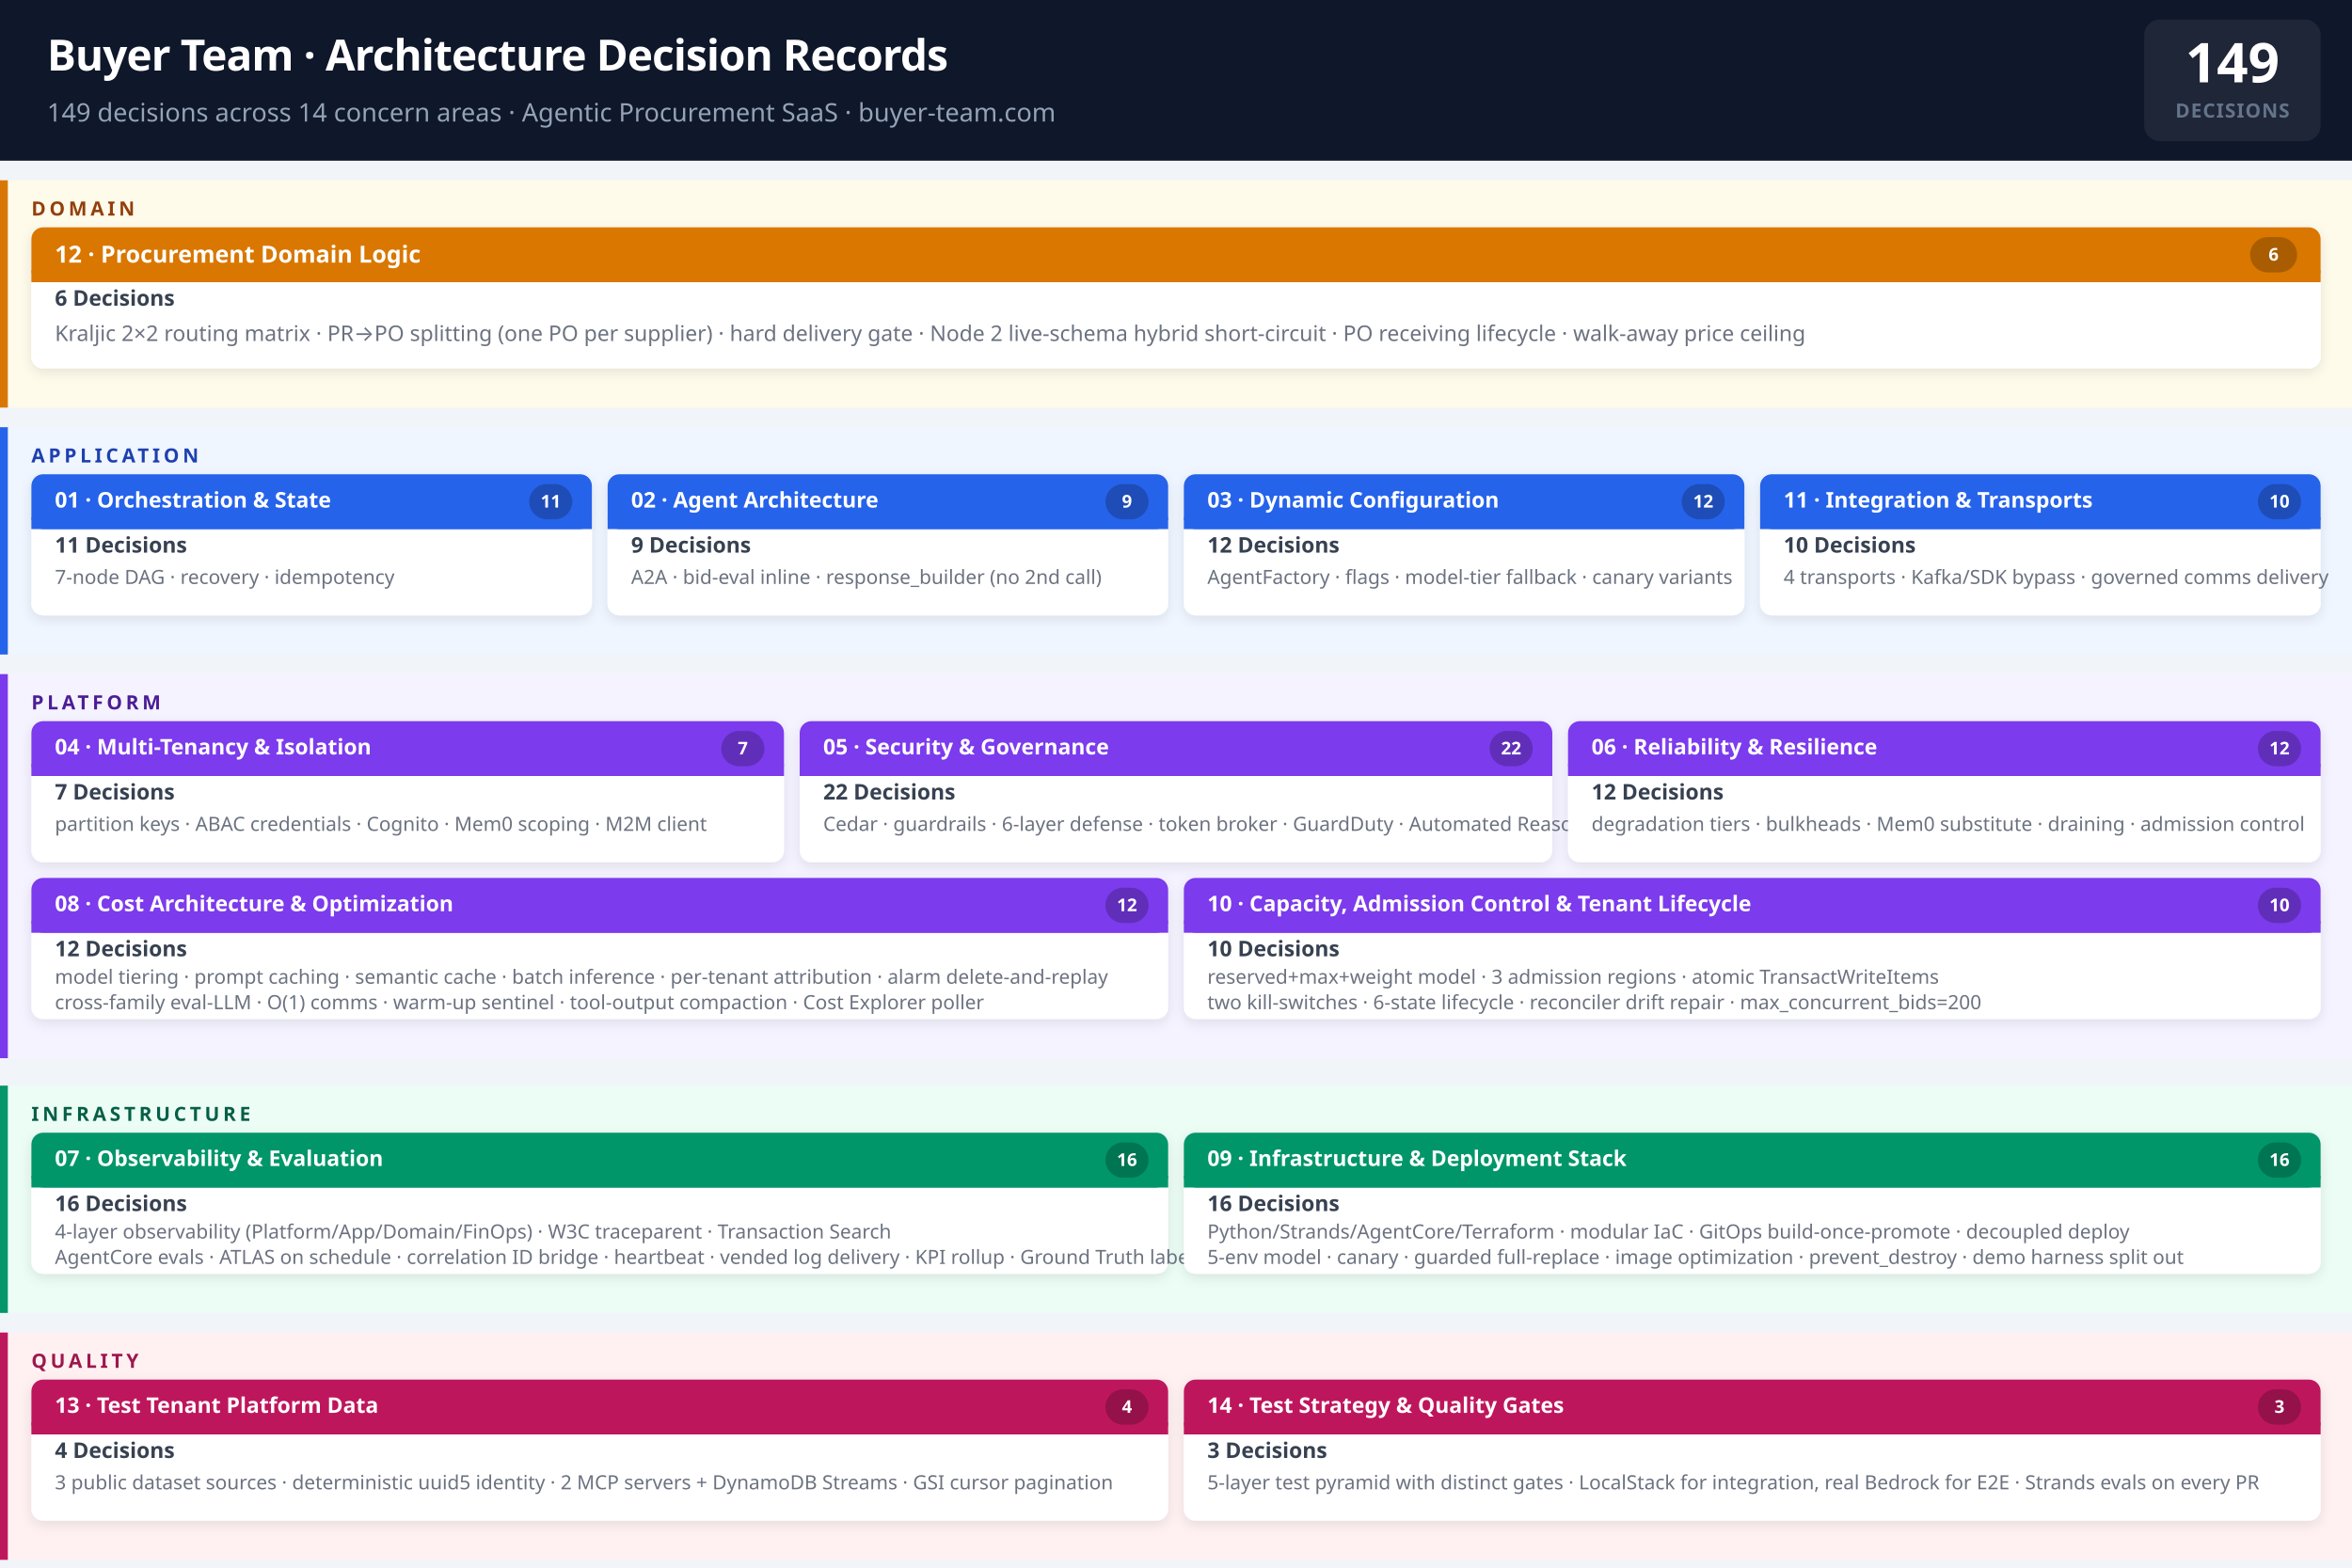
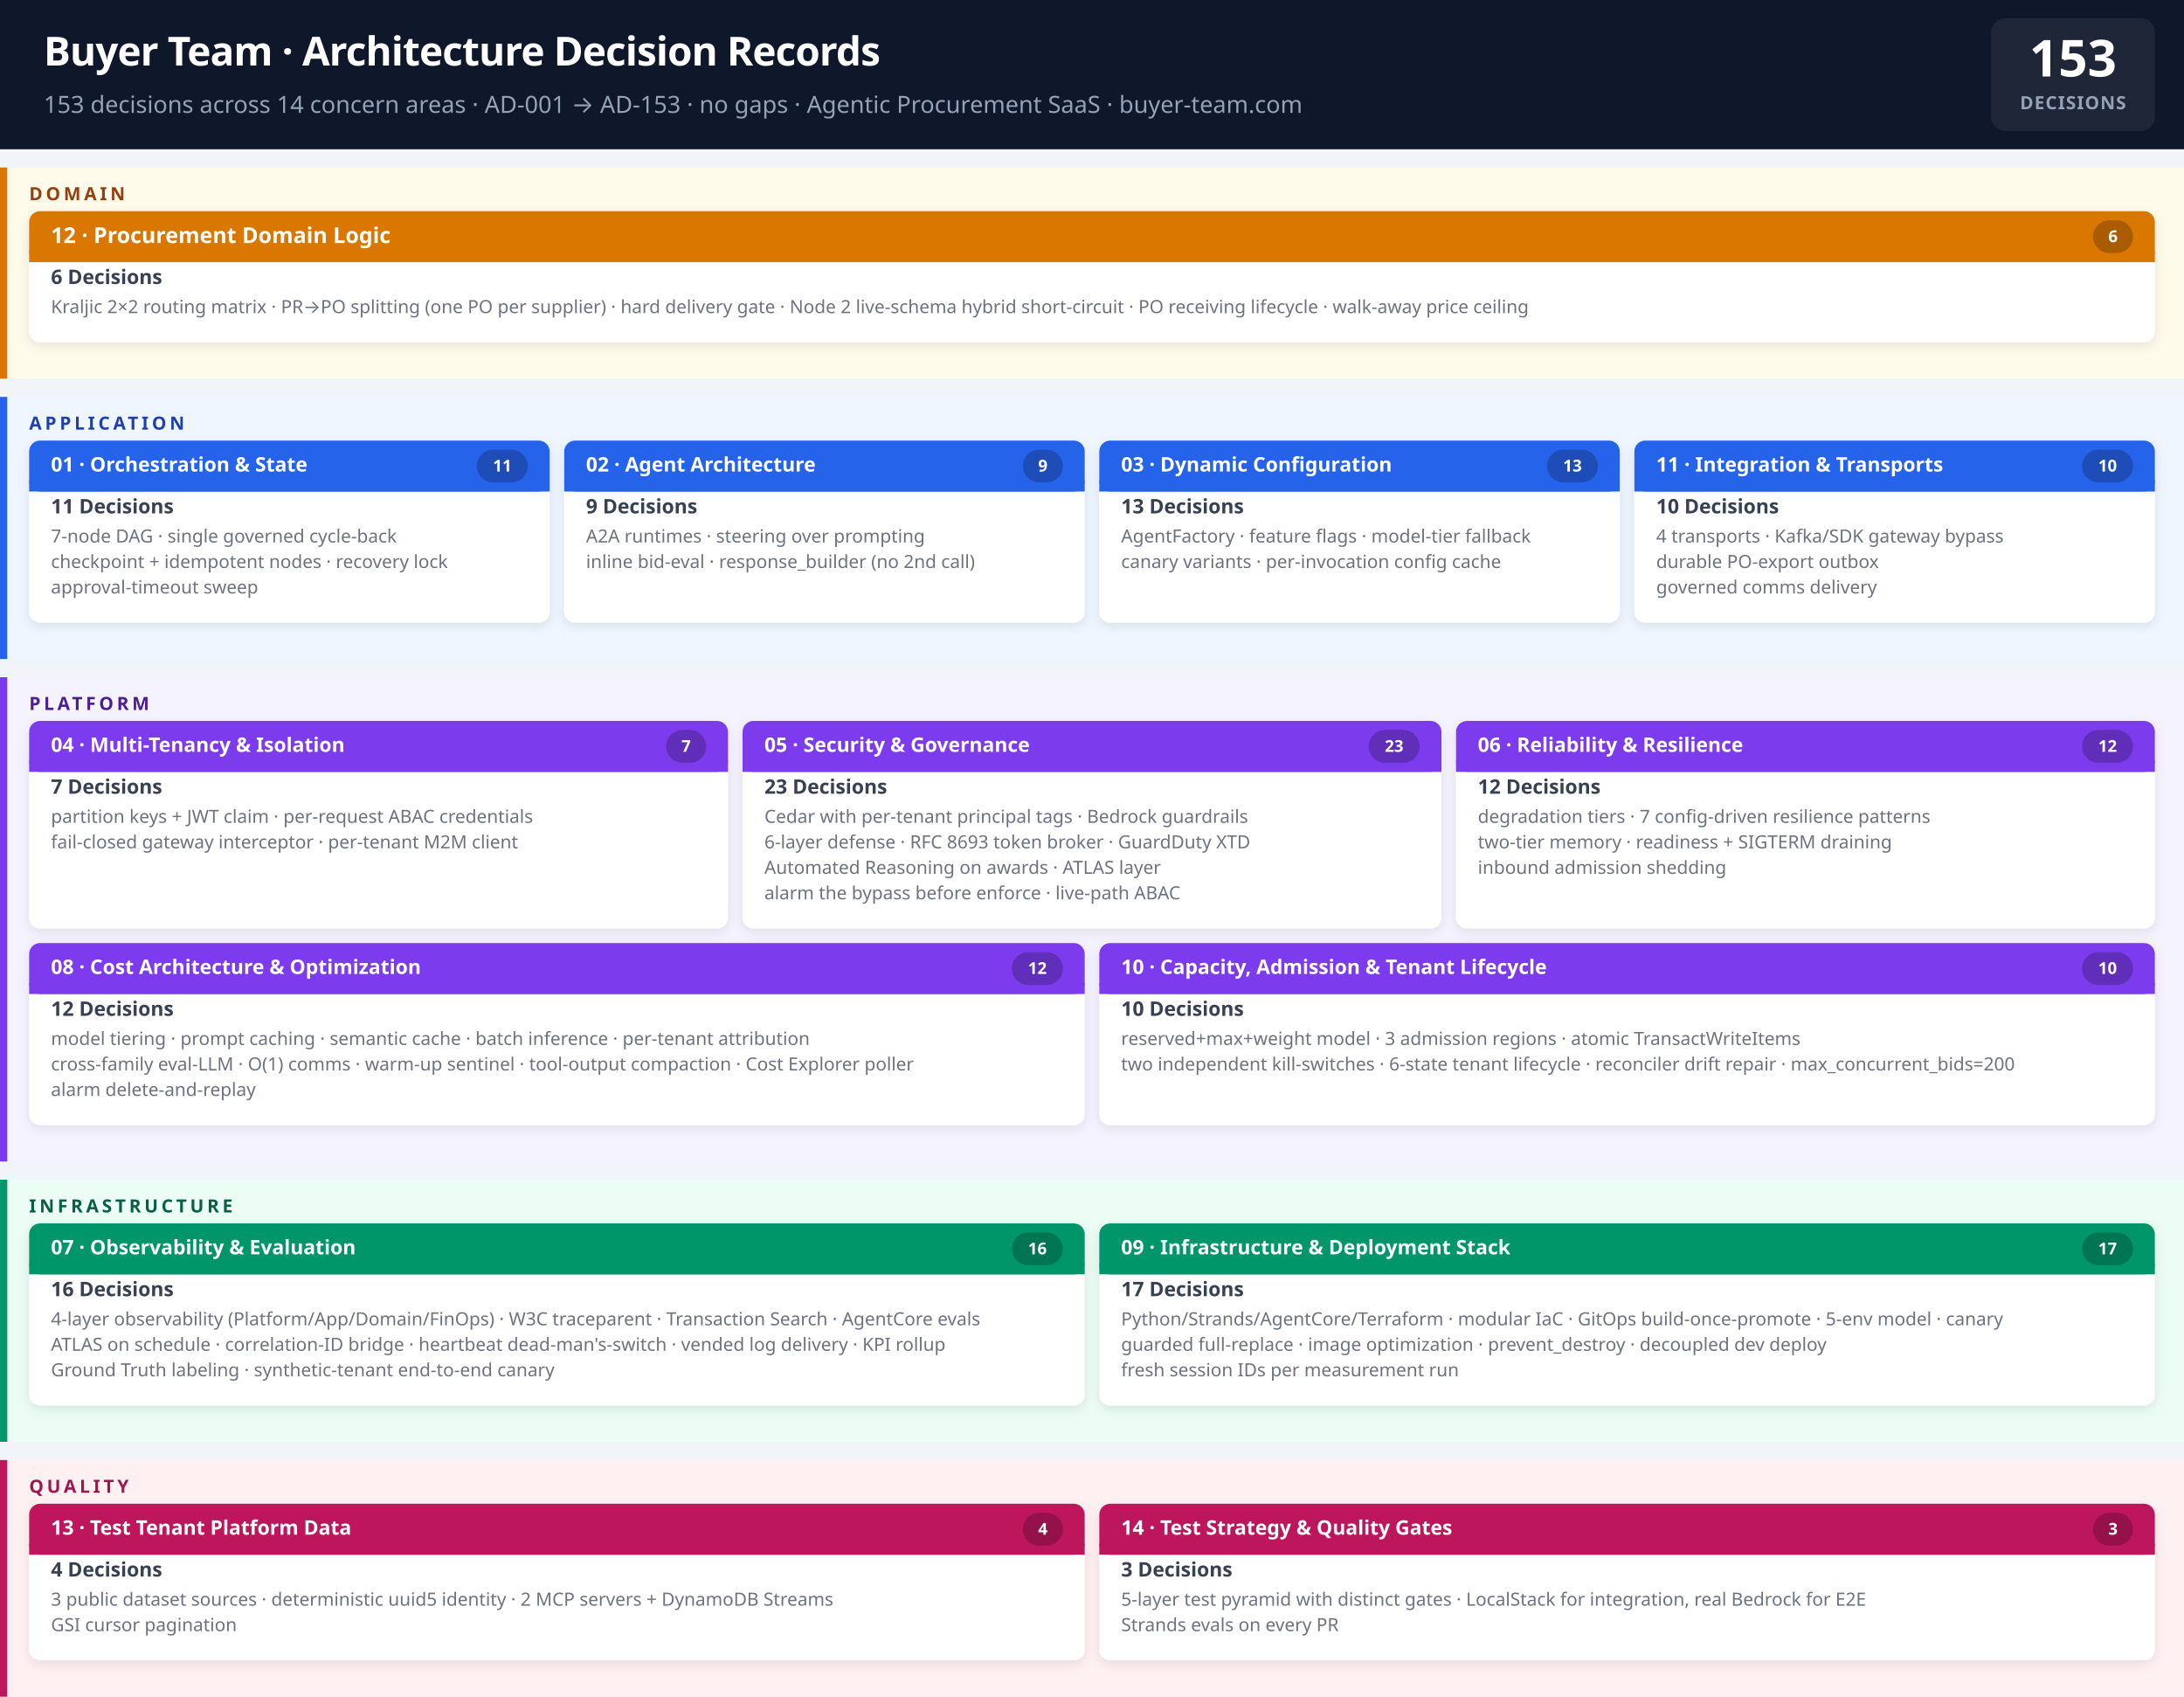
- <svg xmlns="http://www.w3.org/2000/svg" viewBox="0 0 1200 800" width="1200" height="800" font-family="'Segoe UI', system-ui, -apple-system, BlinkMacSystemFont, sans-serif">
+ <svg xmlns="http://www.w3.org/2000/svg" viewBox="0 0 1200 932" width="1200" height="932" font-family="'Segoe UI', system-ui, -apple-system, BlinkMacSystemFont, sans-serif">
  <defs>
    <filter id="shadow" x="-4%" y="-8%" width="108%" height="124%">
      <feDropShadow dx="0" dy="2" stdDeviation="3" flood-color="#00000018" />
    </filter>
  </defs>
-   <rect width="1200" height="800" fill="#f1f5f9" />
+   <rect width="1200" height="932" fill="#f1f5f9" />
  <rect width="1200" height="82" fill="#0f172a" />
  <text x="24" y="36" fill="white" font-size="22" font-weight="700" letter-spacing="-0.4">Buyer Team · Architecture Decision Records</text>
-   <text x="24" y="62" fill="#94a3b8" font-size="13">149 decisions across 14 concern areas · Agentic Procurement SaaS · buyer-team.com</text>
+   <text x="24" y="62" fill="#94a3b8" font-size="13">153 decisions across 14 concern areas · AD-001 → AD-153 · no gaps · Agentic Procurement SaaS · buyer-team.com</text>
  <rect x="1094" y="10" width="90" height="62" rx="8" fill="rgba(255,255,255,0.07)" />
-   <text x="1139" y="42" text-anchor="middle" fill="white" font-size="28" font-weight="800">149</text>
-   <text x="1139" y="60" text-anchor="middle" fill="#64748b" font-size="10" font-weight="600" letter-spacing="0.5">DECISIONS</text>
+   <text x="1139" y="42" text-anchor="middle" fill="white" font-size="28" font-weight="800">153</text>
+   <text x="1139" y="60" text-anchor="middle" fill="#94a3b8" font-size="10" font-weight="600" letter-spacing="0.5">DECISIONS</text>
  <rect x="0" y="92" width="1200" height="116" fill="#fffbeb" />
  <rect x="0" y="92" width="4" height="116" fill="#d97706" />
  <text x="16" y="110" fill="#92400e" font-size="10" font-weight="700" letter-spacing="1.8">DOMAIN</text>
  <g filter="url(#shadow)">
    <rect x="16" y="116" width="1168" height="72" rx="6" fill="white" />
    <rect x="16" y="116" width="1168" height="28" rx="6" fill="#d97706" />
    <rect x="16" y="138" width="1168" height="6" fill="#d97706" />
  </g>
-   <text x="28" y="134" fill="white" font-size="12" font-weight="700">12 · Procurement Domain Logic</text>
-   <rect x="1148" y="121" width="24" height="18" rx="9" fill="rgba(0,0,0,0.22)" />
-   <text x="1160" y="133" fill="white" font-size="9" font-weight="800" text-anchor="middle">6</text>
+   <text x="28" y="133.5" fill="white" font-size="12" font-weight="700">12 · Procurement Domain Logic</text>
+   <rect x="1150" y="121" width="22" height="18" rx="9" fill="rgba(0,0,0,0.22)" />
+   <text x="1161" y="133" fill="white" font-size="9" font-weight="800" text-anchor="middle">6</text>
  <text x="28" y="156" fill="#374151" font-size="11" font-weight="600">6 Decisions</text>
-   <text x="28" y="174" fill="#6b7280" font-size="11">Kraljic 2×2 routing matrix · PR→PO splitting (one PO per supplier) · hard delivery gate · Node 2 live-schema hybrid short-circuit · PO receiving lifecycle · walk-away price ceiling</text>
-   <rect x="0" y="218" width="1200" height="116" fill="#eff6ff" />
-   <rect x="0" y="218" width="4" height="116" fill="#2563eb" />
+   <text x="28" y="172" fill="#6b7280" font-size="10">Kraljic 2×2 routing matrix · PR→PO splitting (one PO per supplier) · hard delivery gate · Node 2 live-schema hybrid short-circuit · PO receiving lifecycle · walk-away price ceiling</text>
+   <rect x="0" y="218" width="1200" height="144" fill="#eff6ff" />
+   <rect x="0" y="218" width="4" height="144" fill="#2563eb" />
  <text x="16" y="236" fill="#1e40af" font-size="10" font-weight="700" letter-spacing="1.8">APPLICATION</text>
  <g filter="url(#shadow)">
-     <rect x="16" y="242" width="286" height="72" rx="6" fill="white" />
+     <rect x="16" y="242" width="286" height="100" rx="6" fill="white" />
    <rect x="16" y="242" width="286" height="28" rx="6" fill="#2563eb" />
    <rect x="16" y="264" width="286" height="6" fill="#2563eb" />
  </g>
  <text x="28" y="259" fill="white" font-size="11" font-weight="700">01 · Orchestration &amp; State</text>
-   <rect x="270" y="247" width="22" height="18" rx="9" fill="rgba(0,0,0,0.22)" />
-   <text x="281" y="259" fill="white" font-size="9" font-weight="800" text-anchor="middle">11</text>
+   <rect x="262" y="247" width="28" height="18" rx="9" fill="rgba(0,0,0,0.22)" />
+   <text x="276" y="259" fill="white" font-size="9" font-weight="800" text-anchor="middle">11</text>
  <text x="28" y="282" fill="#374151" font-size="11" font-weight="600">11 Decisions</text>
-   <text x="28" y="298" fill="#6b7280" font-size="10">7-node DAG · recovery · idempotency</text>
+   <text x="28" y="298" fill="#6b7280" font-size="10">7-node DAG · single governed cycle-back</text>
+   <text x="28" y="312" fill="#6b7280" font-size="10">checkpoint + idempotent nodes · recovery lock</text>
+   <text x="28" y="326" fill="#6b7280" font-size="10">approval-timeout sweep</text>
  <g filter="url(#shadow)">
-     <rect x="310" y="242" width="286" height="72" rx="6" fill="white" />
+     <rect x="310" y="242" width="286" height="100" rx="6" fill="white" />
    <rect x="310" y="242" width="286" height="28" rx="6" fill="#2563eb" />
    <rect x="310" y="264" width="286" height="6" fill="#2563eb" />
  </g>
  <text x="322" y="259" fill="white" font-size="11" font-weight="700">02 · Agent Architecture</text>
-   <rect x="564" y="247" width="22" height="18" rx="9" fill="rgba(0,0,0,0.22)" />
-   <text x="575" y="259" fill="white" font-size="9" font-weight="800" text-anchor="middle">9</text>
+   <rect x="562" y="247" width="22" height="18" rx="9" fill="rgba(0,0,0,0.22)" />
+   <text x="573" y="259" fill="white" font-size="9" font-weight="800" text-anchor="middle">9</text>
  <text x="322" y="282" fill="#374151" font-size="11" font-weight="600">9 Decisions</text>
-   <text x="322" y="298" fill="#6b7280" font-size="10">A2A · bid-eval inline · response_builder (no 2nd call)</text>
+   <text x="322" y="298" fill="#6b7280" font-size="10">A2A runtimes · steering over prompting</text>
+   <text x="322" y="312" fill="#6b7280" font-size="10">inline bid-eval · response_builder (no 2nd call)</text>
  <g filter="url(#shadow)">
-     <rect x="604" y="242" width="286" height="72" rx="6" fill="white" />
+     <rect x="604" y="242" width="286" height="100" rx="6" fill="white" />
    <rect x="604" y="242" width="286" height="28" rx="6" fill="#2563eb" />
    <rect x="604" y="264" width="286" height="6" fill="#2563eb" />
  </g>
  <text x="616" y="259" fill="white" font-size="11" font-weight="700">03 · Dynamic Configuration</text>
-   <rect x="858" y="247" width="22" height="18" rx="9" fill="rgba(0,0,0,0.22)" />
-   <text x="869" y="259" fill="white" font-size="9" font-weight="800" text-anchor="middle">12</text>
-   <text x="616" y="282" fill="#374151" font-size="11" font-weight="600">12 Decisions</text>
-   <text x="616" y="298" fill="#6b7280" font-size="10">AgentFactory · flags · model-tier fallback · canary variants</text>
+   <rect x="850" y="247" width="28" height="18" rx="9" fill="rgba(0,0,0,0.22)" />
+   <text x="864" y="259" fill="white" font-size="9" font-weight="800" text-anchor="middle">13</text>
+   <text x="616" y="282" fill="#374151" font-size="11" font-weight="600">13 Decisions</text>
+   <text x="616" y="298" fill="#6b7280" font-size="10">AgentFactory · feature flags · model-tier fallback</text>
+   <text x="616" y="312" fill="#6b7280" font-size="10">canary variants · per-invocation config cache</text>
  <g filter="url(#shadow)">
-     <rect x="898" y="242" width="286" height="72" rx="6" fill="white" />
+     <rect x="898" y="242" width="286" height="100" rx="6" fill="white" />
    <rect x="898" y="242" width="286" height="28" rx="6" fill="#2563eb" />
    <rect x="898" y="264" width="286" height="6" fill="#2563eb" />
  </g>
  <text x="910" y="259" fill="white" font-size="11" font-weight="700">11 · Integration &amp; Transports</text>
-   <rect x="1152" y="247" width="22" height="18" rx="9" fill="rgba(0,0,0,0.22)" />
-   <text x="1163" y="259" fill="white" font-size="9" font-weight="800" text-anchor="middle">10</text>
+   <rect x="1144" y="247" width="28" height="18" rx="9" fill="rgba(0,0,0,0.22)" />
+   <text x="1158" y="259" fill="white" font-size="9" font-weight="800" text-anchor="middle">10</text>
  <text x="910" y="282" fill="#374151" font-size="11" font-weight="600">10 Decisions</text>
-   <text x="910" y="298" fill="#6b7280" font-size="10">4 transports · Kafka/SDK bypass · governed comms delivery</text>
-   <rect x="0" y="344" width="1200" height="196" fill="#f5f3ff" />
-   <rect x="0" y="344" width="4" height="196" fill="#7c3aed" />
-   <text x="16" y="362" fill="#4c1d95" font-size="10" font-weight="700" letter-spacing="1.8">PLATFORM</text>
+   <text x="910" y="298" fill="#6b7280" font-size="10">4 transports · Kafka/SDK gateway bypass</text>
+   <text x="910" y="312" fill="#6b7280" font-size="10">durable PO-export outbox</text>
+   <text x="910" y="326" fill="#6b7280" font-size="10">governed comms delivery</text>
+   <rect x="0" y="372" width="1200" height="266" fill="#f5f3ff" />
+   <rect x="0" y="372" width="4" height="266" fill="#7c3aed" />
+   <text x="16" y="390" fill="#4c1d95" font-size="10" font-weight="700" letter-spacing="1.8">PLATFORM</text>
  <g filter="url(#shadow)">
-     <rect x="16" y="368" width="384" height="72" rx="6" fill="white" />
-     <rect x="16" y="368" width="384" height="28" rx="6" fill="#7c3aed" />
-     <rect x="16" y="390" width="384" height="6" fill="#7c3aed" />
+     <rect x="16" y="396" width="384" height="114" rx="6" fill="white" />
+     <rect x="16" y="396" width="384" height="28" rx="6" fill="#7c3aed" />
+     <rect x="16" y="418" width="384" height="6" fill="#7c3aed" />
  </g>
-   <text x="28" y="385" fill="white" font-size="11" font-weight="700">04 · Multi-Tenancy &amp; Isolation</text>
-   <rect x="368" y="373" width="22" height="18" rx="9" fill="rgba(0,0,0,0.22)" />
-   <text x="379" y="385" fill="white" font-size="9" font-weight="800" text-anchor="middle">7</text>
-   <text x="28" y="408" fill="#374151" font-size="11" font-weight="600">7 Decisions</text>
-   <text x="28" y="424" fill="#6b7280" font-size="10">partition keys · ABAC credentials · Cognito · Mem0 scoping · M2M client</text>
+   <text x="28" y="413" fill="white" font-size="11" font-weight="700">04 · Multi-Tenancy &amp; Isolation</text>
+   <rect x="366" y="401" width="22" height="18" rx="9" fill="rgba(0,0,0,0.22)" />
+   <text x="377" y="413" fill="white" font-size="9" font-weight="800" text-anchor="middle">7</text>
+   <text x="28" y="436" fill="#374151" font-size="11" font-weight="600">7 Decisions</text>
+   <text x="28" y="452" fill="#6b7280" font-size="10">partition keys + JWT claim · per-request ABAC credentials</text>
+   <text x="28" y="466" fill="#6b7280" font-size="10">fail-closed gateway interceptor · per-tenant M2M client</text>
  <g filter="url(#shadow)">
-     <rect x="408" y="368" width="384" height="72" rx="6" fill="white" />
-     <rect x="408" y="368" width="384" height="28" rx="6" fill="#7c3aed" />
-     <rect x="408" y="390" width="384" height="6" fill="#7c3aed" />
+     <rect x="408" y="396" width="384" height="114" rx="6" fill="white" />
+     <rect x="408" y="396" width="384" height="28" rx="6" fill="#7c3aed" />
+     <rect x="408" y="418" width="384" height="6" fill="#7c3aed" />
  </g>
-   <text x="420" y="385" fill="white" font-size="11" font-weight="700">05 · Security &amp; Governance</text>
-   <rect x="760" y="373" width="22" height="18" rx="9" fill="rgba(0,0,0,0.22)" />
-   <text x="771" y="385" fill="white" font-size="9" font-weight="800" text-anchor="middle">22</text>
-   <text x="420" y="408" fill="#374151" font-size="11" font-weight="600">22 Decisions</text>
-   <text x="420" y="424" fill="#6b7280" font-size="10">Cedar · guardrails · 6-layer defense · token broker · GuardDuty · Automated Reasoning · ATLAS layer</text>
+   <text x="420" y="413" fill="white" font-size="11" font-weight="700">05 · Security &amp; Governance</text>
+   <rect x="752" y="401" width="28" height="18" rx="9" fill="rgba(0,0,0,0.22)" />
+   <text x="766" y="413" fill="white" font-size="9" font-weight="800" text-anchor="middle">23</text>
+   <text x="420" y="436" fill="#374151" font-size="11" font-weight="600">23 Decisions</text>
+   <text x="420" y="452" fill="#6b7280" font-size="10">Cedar with per-tenant principal tags · Bedrock guardrails</text>
+   <text x="420" y="466" fill="#6b7280" font-size="10">6-layer defense · RFC 8693 token broker · GuardDuty XTD</text>
+   <text x="420" y="480" fill="#6b7280" font-size="10">Automated Reasoning on awards · ATLAS layer</text>
+   <text x="420" y="494" fill="#6b7280" font-size="10">alarm the bypass before enforce · live-path ABAC</text>
  <g filter="url(#shadow)">
-     <rect x="800" y="368" width="384" height="72" rx="6" fill="white" />
-     <rect x="800" y="368" width="384" height="28" rx="6" fill="#7c3aed" />
-     <rect x="800" y="390" width="384" height="6" fill="#7c3aed" />
+     <rect x="800" y="396" width="384" height="114" rx="6" fill="white" />
+     <rect x="800" y="396" width="384" height="28" rx="6" fill="#7c3aed" />
+     <rect x="800" y="418" width="384" height="6" fill="#7c3aed" />
  </g>
-   <text x="812" y="385" fill="white" font-size="11" font-weight="700">06 · Reliability &amp; Resilience</text>
-   <rect x="1152" y="373" width="22" height="18" rx="9" fill="rgba(0,0,0,0.22)" />
-   <text x="1163" y="385" fill="white" font-size="9" font-weight="800" text-anchor="middle">12</text>
-   <text x="812" y="408" fill="#374151" font-size="11" font-weight="600">12 Decisions</text>
-   <text x="812" y="424" fill="#6b7280" font-size="10">degradation tiers · bulkheads · Mem0 substitute · draining · admission control</text>
+   <text x="812" y="413" fill="white" font-size="11" font-weight="700">06 · Reliability &amp; Resilience</text>
+   <rect x="1144" y="401" width="28" height="18" rx="9" fill="rgba(0,0,0,0.22)" />
+   <text x="1158" y="413" fill="white" font-size="9" font-weight="800" text-anchor="middle">12</text>
+   <text x="812" y="436" fill="#374151" font-size="11" font-weight="600">12 Decisions</text>
+   <text x="812" y="452" fill="#6b7280" font-size="10">degradation tiers · 7 config-driven resilience patterns</text>
+   <text x="812" y="466" fill="#6b7280" font-size="10">two-tier memory · readiness + SIGTERM draining</text>
+   <text x="812" y="480" fill="#6b7280" font-size="10">inbound admission shedding</text>
  <g filter="url(#shadow)">
-     <rect x="16" y="448" width="580" height="72" rx="6" fill="white" />
-     <rect x="16" y="448" width="580" height="28" rx="6" fill="#7c3aed" />
-     <rect x="16" y="470" width="580" height="6" fill="#7c3aed" />
+     <rect x="16" y="518" width="580" height="100" rx="6" fill="white" />
+     <rect x="16" y="518" width="580" height="28" rx="6" fill="#7c3aed" />
+     <rect x="16" y="540" width="580" height="6" fill="#7c3aed" />
  </g>
-   <text x="28" y="465" fill="white" font-size="11" font-weight="700">08 · Cost Architecture &amp; Optimization</text>
-   <rect x="564" y="453" width="22" height="18" rx="9" fill="rgba(0,0,0,0.22)" />
-   <text x="575" y="465" fill="white" font-size="9" font-weight="800" text-anchor="middle">12</text>
-   <text x="28" y="488" fill="#374151" font-size="11" font-weight="600">12 Decisions</text>
-   <text x="28" y="502" fill="#6b7280" font-size="10">model tiering · prompt caching · semantic cache · batch inference · per-tenant attribution · alarm delete-and-replay</text>
-   <text x="28" y="515" fill="#6b7280" font-size="10">cross-family eval-LLM · O(1) comms · warm-up sentinel · tool-output compaction · Cost Explorer poller</text>
+   <text x="28" y="535" fill="white" font-size="11" font-weight="700">08 · Cost Architecture &amp; Optimization</text>
+   <rect x="556" y="523" width="28" height="18" rx="9" fill="rgba(0,0,0,0.22)" />
+   <text x="570" y="535" fill="white" font-size="9" font-weight="800" text-anchor="middle">12</text>
+   <text x="28" y="558" fill="#374151" font-size="11" font-weight="600">12 Decisions</text>
+   <text x="28" y="574" fill="#6b7280" font-size="10">model tiering · prompt caching · semantic cache · batch inference · per-tenant attribution</text>
+   <text x="28" y="588" fill="#6b7280" font-size="10">cross-family eval-LLM · O(1) comms · warm-up sentinel · tool-output compaction · Cost Explorer poller</text>
+   <text x="28" y="602" fill="#6b7280" font-size="10">alarm delete-and-replay</text>
  <g filter="url(#shadow)">
-     <rect x="604" y="448" width="580" height="72" rx="6" fill="white" />
-     <rect x="604" y="448" width="580" height="28" rx="6" fill="#7c3aed" />
-     <rect x="604" y="470" width="580" height="6" fill="#7c3aed" />
+     <rect x="604" y="518" width="580" height="100" rx="6" fill="white" />
+     <rect x="604" y="518" width="580" height="28" rx="6" fill="#7c3aed" />
+     <rect x="604" y="540" width="580" height="6" fill="#7c3aed" />
  </g>
-   <text x="616" y="465" fill="white" font-size="11" font-weight="700">10 · Capacity, Admission Control &amp; Tenant Lifecycle</text>
-   <rect x="1152" y="453" width="22" height="18" rx="9" fill="rgba(0,0,0,0.22)" />
-   <text x="1163" y="465" fill="white" font-size="9" font-weight="800" text-anchor="middle">10</text>
-   <text x="616" y="488" fill="#374151" font-size="11" font-weight="600">10 Decisions</text>
-   <text x="616" y="502" fill="#6b7280" font-size="10">reserved+max+weight model · 3 admission regions · atomic TransactWriteItems</text>
-   <text x="616" y="515" fill="#6b7280" font-size="10">two kill-switches · 6-state lifecycle · reconciler drift repair · max_concurrent_bids=200</text>
-   <rect x="0" y="554" width="1200" height="116" fill="#ecfdf5" />
-   <rect x="0" y="554" width="4" height="116" fill="#059669" />
-   <text x="16" y="572" fill="#065f46" font-size="10" font-weight="700" letter-spacing="1.8">INFRASTRUCTURE</text>
+   <text x="616" y="535" fill="white" font-size="11" font-weight="700">10 · Capacity, Admission &amp; Tenant Lifecycle</text>
+   <rect x="1144" y="523" width="28" height="18" rx="9" fill="rgba(0,0,0,0.22)" />
+   <text x="1158" y="535" fill="white" font-size="9" font-weight="800" text-anchor="middle">10</text>
+   <text x="616" y="558" fill="#374151" font-size="11" font-weight="600">10 Decisions</text>
+   <text x="616" y="574" fill="#6b7280" font-size="10">reserved+max+weight model · 3 admission regions · atomic TransactWriteItems</text>
+   <text x="616" y="588" fill="#6b7280" font-size="10">two independent kill-switches · 6-state tenant lifecycle · reconciler drift repair · max_concurrent_bids=200</text>
+   <rect x="0" y="648" width="1200" height="144" fill="#ecfdf5" />
+   <rect x="0" y="648" width="4" height="144" fill="#059669" />
+   <text x="16" y="666" fill="#065f46" font-size="10" font-weight="700" letter-spacing="1.8">INFRASTRUCTURE</text>
  <g filter="url(#shadow)">
-     <rect x="16" y="578" width="580" height="72" rx="6" fill="white" />
-     <rect x="16" y="578" width="580" height="28" rx="6" fill="#059669" />
-     <rect x="16" y="600" width="580" height="6" fill="#059669" />
+     <rect x="16" y="672" width="580" height="100" rx="6" fill="white" />
+     <rect x="16" y="672" width="580" height="28" rx="6" fill="#059669" />
+     <rect x="16" y="694" width="580" height="6" fill="#059669" />
  </g>
-   <text x="28" y="595" fill="white" font-size="11" font-weight="700">07 · Observability &amp; Evaluation</text>
-   <rect x="564" y="583" width="22" height="18" rx="9" fill="rgba(0,0,0,0.22)" />
-   <text x="575" y="595" fill="white" font-size="9" font-weight="800" text-anchor="middle">16</text>
-   <text x="28" y="618" fill="#374151" font-size="11" font-weight="600">16 Decisions</text>
-   <text x="28" y="632" fill="#6b7280" font-size="10">4-layer observability (Platform/App/Domain/FinOps) · W3C traceparent · Transaction Search</text>
-   <text x="28" y="645" fill="#6b7280" font-size="10">AgentCore evals · ATLAS on schedule · correlation ID bridge · heartbeat · vended log delivery · KPI rollup · Ground Truth labeling · scheduled-Lambda alarm registry</text>
+   <text x="28" y="689" fill="white" font-size="11" font-weight="700">07 · Observability &amp; Evaluation</text>
+   <rect x="556" y="677" width="28" height="18" rx="9" fill="rgba(0,0,0,0.22)" />
+   <text x="570" y="689" fill="white" font-size="9" font-weight="800" text-anchor="middle">16</text>
+   <text x="28" y="712" fill="#374151" font-size="11" font-weight="600">16 Decisions</text>
+   <text x="28" y="728" fill="#6b7280" font-size="10">4-layer observability (Platform/App/Domain/FinOps) · W3C traceparent · Transaction Search · AgentCore evals</text>
+   <text x="28" y="742" fill="#6b7280" font-size="10">ATLAS on schedule · correlation-ID bridge · heartbeat dead-man's-switch · vended log delivery · KPI rollup</text>
+   <text x="28" y="756" fill="#6b7280" font-size="10">Ground Truth labeling · synthetic-tenant end-to-end canary</text>
  <g filter="url(#shadow)">
-     <rect x="604" y="578" width="580" height="72" rx="6" fill="white" />
-     <rect x="604" y="578" width="580" height="28" rx="6" fill="#059669" />
-     <rect x="604" y="600" width="580" height="6" fill="#059669" />
+     <rect x="604" y="672" width="580" height="100" rx="6" fill="white" />
+     <rect x="604" y="672" width="580" height="28" rx="6" fill="#059669" />
+     <rect x="604" y="694" width="580" height="6" fill="#059669" />
  </g>
-   <text x="616" y="595" fill="white" font-size="11" font-weight="700">09 · Infrastructure &amp; Deployment Stack</text>
-   <rect x="1152" y="583" width="22" height="18" rx="9" fill="rgba(0,0,0,0.22)" />
-   <text x="1163" y="595" fill="white" font-size="9" font-weight="800" text-anchor="middle">16</text>
-   <text x="616" y="618" fill="#374151" font-size="11" font-weight="600">16 Decisions</text>
-   <text x="616" y="632" fill="#6b7280" font-size="10">Python/Strands/AgentCore/Terraform · modular IaC · GitOps build-once-promote · decoupled deploy</text>
-   <text x="616" y="645" fill="#6b7280" font-size="10">5-env model · canary · guarded full-replace · image optimization · prevent_destroy · demo harness split out</text>
-   <rect x="0" y="680" width="1200" height="116" fill="#fff1f2" />
-   <rect x="0" y="680" width="4" height="116" fill="#be185d" />
-   <text x="16" y="698" fill="#9d174d" font-size="10" font-weight="700" letter-spacing="1.8">QUALITY</text>
+   <text x="616" y="689" fill="white" font-size="11" font-weight="700">09 · Infrastructure &amp; Deployment Stack</text>
+   <rect x="1144" y="677" width="28" height="18" rx="9" fill="rgba(0,0,0,0.22)" />
+   <text x="1158" y="689" fill="white" font-size="9" font-weight="800" text-anchor="middle">17</text>
+   <text x="616" y="712" fill="#374151" font-size="11" font-weight="600">17 Decisions</text>
+   <text x="616" y="728" fill="#6b7280" font-size="10">Python/Strands/AgentCore/Terraform · modular IaC · GitOps build-once-promote · 5-env model · canary</text>
+   <text x="616" y="742" fill="#6b7280" font-size="10">guarded full-replace · image optimization · prevent_destroy · decoupled dev deploy</text>
+   <text x="616" y="756" fill="#6b7280" font-size="10">fresh session IDs per measurement run</text>
+   <rect x="0" y="802" width="1200" height="130" fill="#fff1f2" />
+   <rect x="0" y="802" width="4" height="130" fill="#be185d" />
+   <text x="16" y="820" fill="#9d174d" font-size="10" font-weight="700" letter-spacing="1.8">QUALITY</text>
  <g filter="url(#shadow)">
-     <rect x="16" y="704" width="580" height="72" rx="6" fill="white" />
-     <rect x="16" y="704" width="580" height="28" rx="6" fill="#be185d" />
-     <rect x="16" y="726" width="580" height="6" fill="#be185d" />
+     <rect x="16" y="826" width="580" height="86" rx="6" fill="white" />
+     <rect x="16" y="826" width="580" height="28" rx="6" fill="#be185d" />
+     <rect x="16" y="848" width="580" height="6" fill="#be185d" />
  </g>
-   <text x="28" y="721" fill="white" font-size="11" font-weight="700">13 · Test Tenant Platform Data</text>
-   <rect x="564" y="709" width="22" height="18" rx="9" fill="rgba(0,0,0,0.22)" />
-   <text x="575" y="721" fill="white" font-size="9" font-weight="800" text-anchor="middle">4</text>
-   <text x="28" y="744" fill="#374151" font-size="11" font-weight="600">4 Decisions</text>
-   <text x="28" y="760" fill="#6b7280" font-size="10">3 public dataset sources · deterministic uuid5 identity · 2 MCP servers + DynamoDB Streams · GSI cursor pagination</text>
+   <text x="28" y="843" fill="white" font-size="11" font-weight="700">13 · Test Tenant Platform Data</text>
+   <rect x="562" y="831" width="22" height="18" rx="9" fill="rgba(0,0,0,0.22)" />
+   <text x="573" y="843" fill="white" font-size="9" font-weight="800" text-anchor="middle">4</text>
+   <text x="28" y="866" fill="#374151" font-size="11" font-weight="600">4 Decisions</text>
+   <text x="28" y="882" fill="#6b7280" font-size="10">3 public dataset sources · deterministic uuid5 identity · 2 MCP servers + DynamoDB Streams</text>
+   <text x="28" y="896" fill="#6b7280" font-size="10">GSI cursor pagination</text>
  <g filter="url(#shadow)">
-     <rect x="604" y="704" width="580" height="72" rx="6" fill="white" />
-     <rect x="604" y="704" width="580" height="28" rx="6" fill="#be185d" />
-     <rect x="604" y="726" width="580" height="6" fill="#be185d" />
+     <rect x="604" y="826" width="580" height="86" rx="6" fill="white" />
+     <rect x="604" y="826" width="580" height="28" rx="6" fill="#be185d" />
+     <rect x="604" y="848" width="580" height="6" fill="#be185d" />
  </g>
-   <text x="616" y="721" fill="white" font-size="11" font-weight="700">14 · Test Strategy &amp; Quality Gates</text>
-   <rect x="1152" y="709" width="22" height="18" rx="9" fill="rgba(0,0,0,0.22)" />
-   <text x="1163" y="721" fill="white" font-size="9" font-weight="800" text-anchor="middle">3</text>
-   <text x="616" y="744" fill="#374151" font-size="11" font-weight="600">3 Decisions</text>
-   <text x="616" y="760" fill="#6b7280" font-size="10">5-layer test pyramid with distinct gates · LocalStack for integration, real Bedrock for E2E · Strands evals on every PR</text>
+   <text x="616" y="843" fill="white" font-size="11" font-weight="700">14 · Test Strategy &amp; Quality Gates</text>
+   <rect x="1150" y="831" width="22" height="18" rx="9" fill="rgba(0,0,0,0.22)" />
+   <text x="1161" y="843" fill="white" font-size="9" font-weight="800" text-anchor="middle">3</text>
+   <text x="616" y="866" fill="#374151" font-size="11" font-weight="600">3 Decisions</text>
+   <text x="616" y="882" fill="#6b7280" font-size="10">5-layer test pyramid with distinct gates · LocalStack for integration, real Bedrock for E2E</text>
+   <text x="616" y="896" fill="#6b7280" font-size="10">Strands evals on every PR</text>
</svg>
